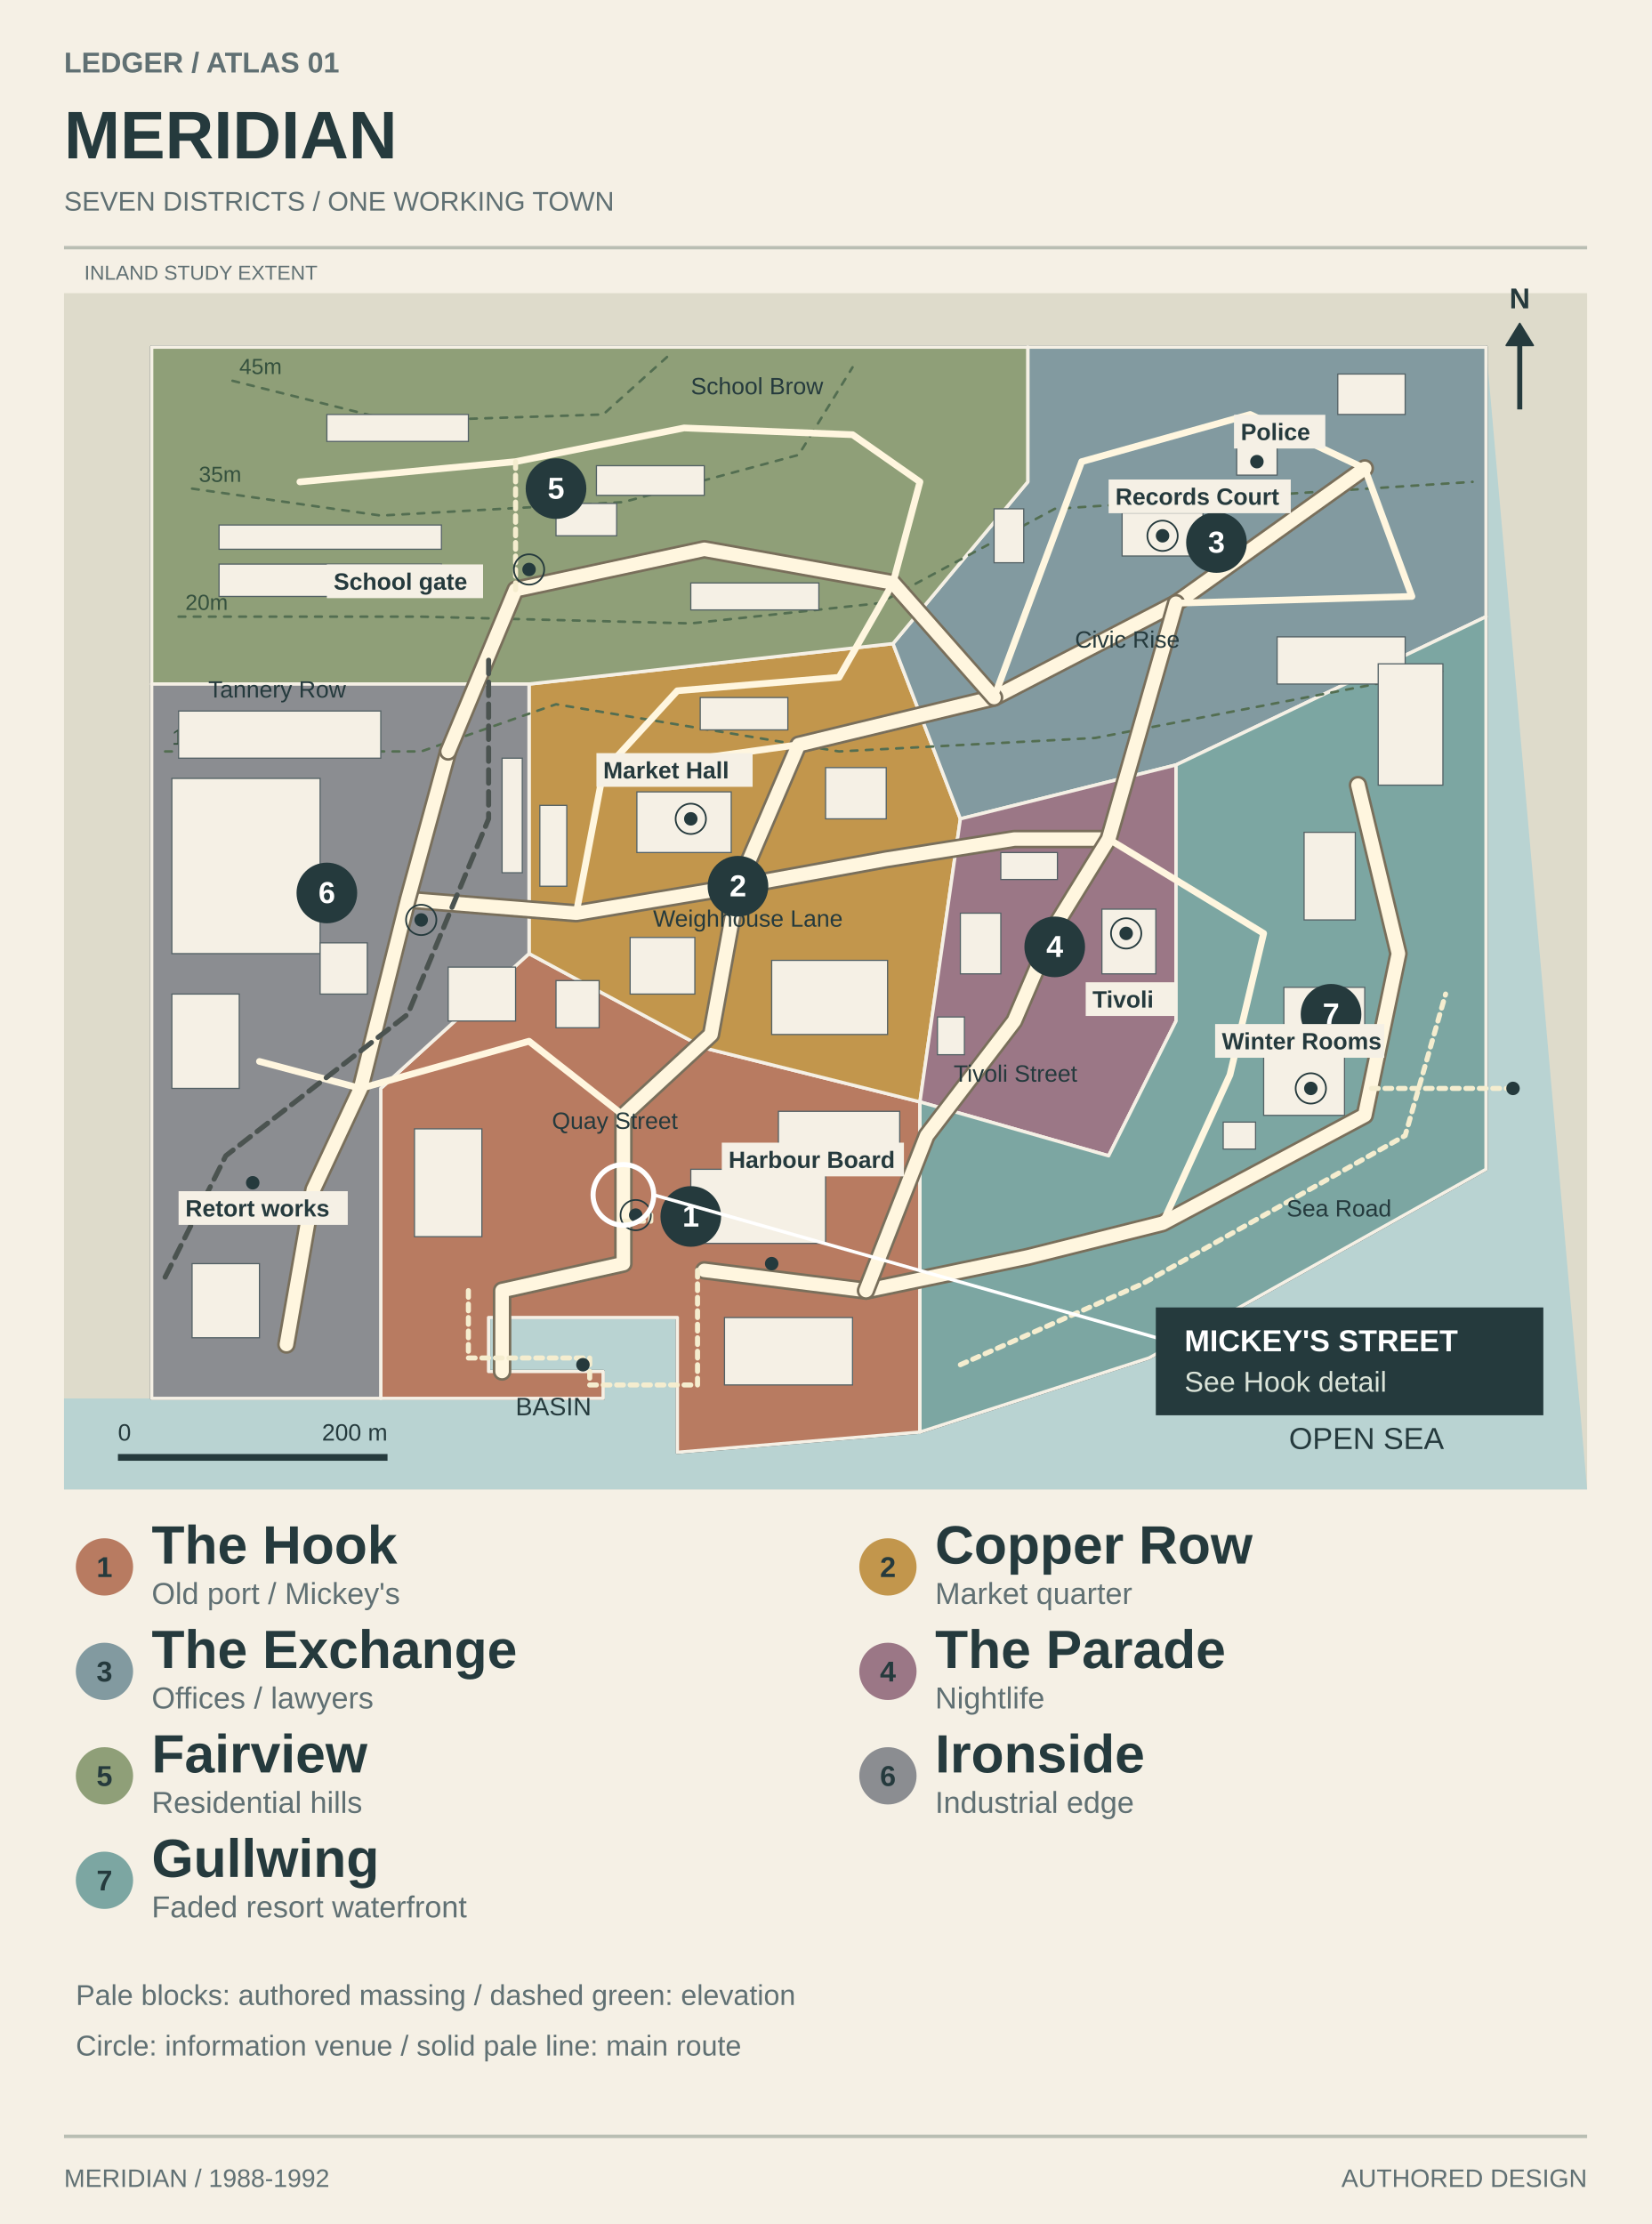
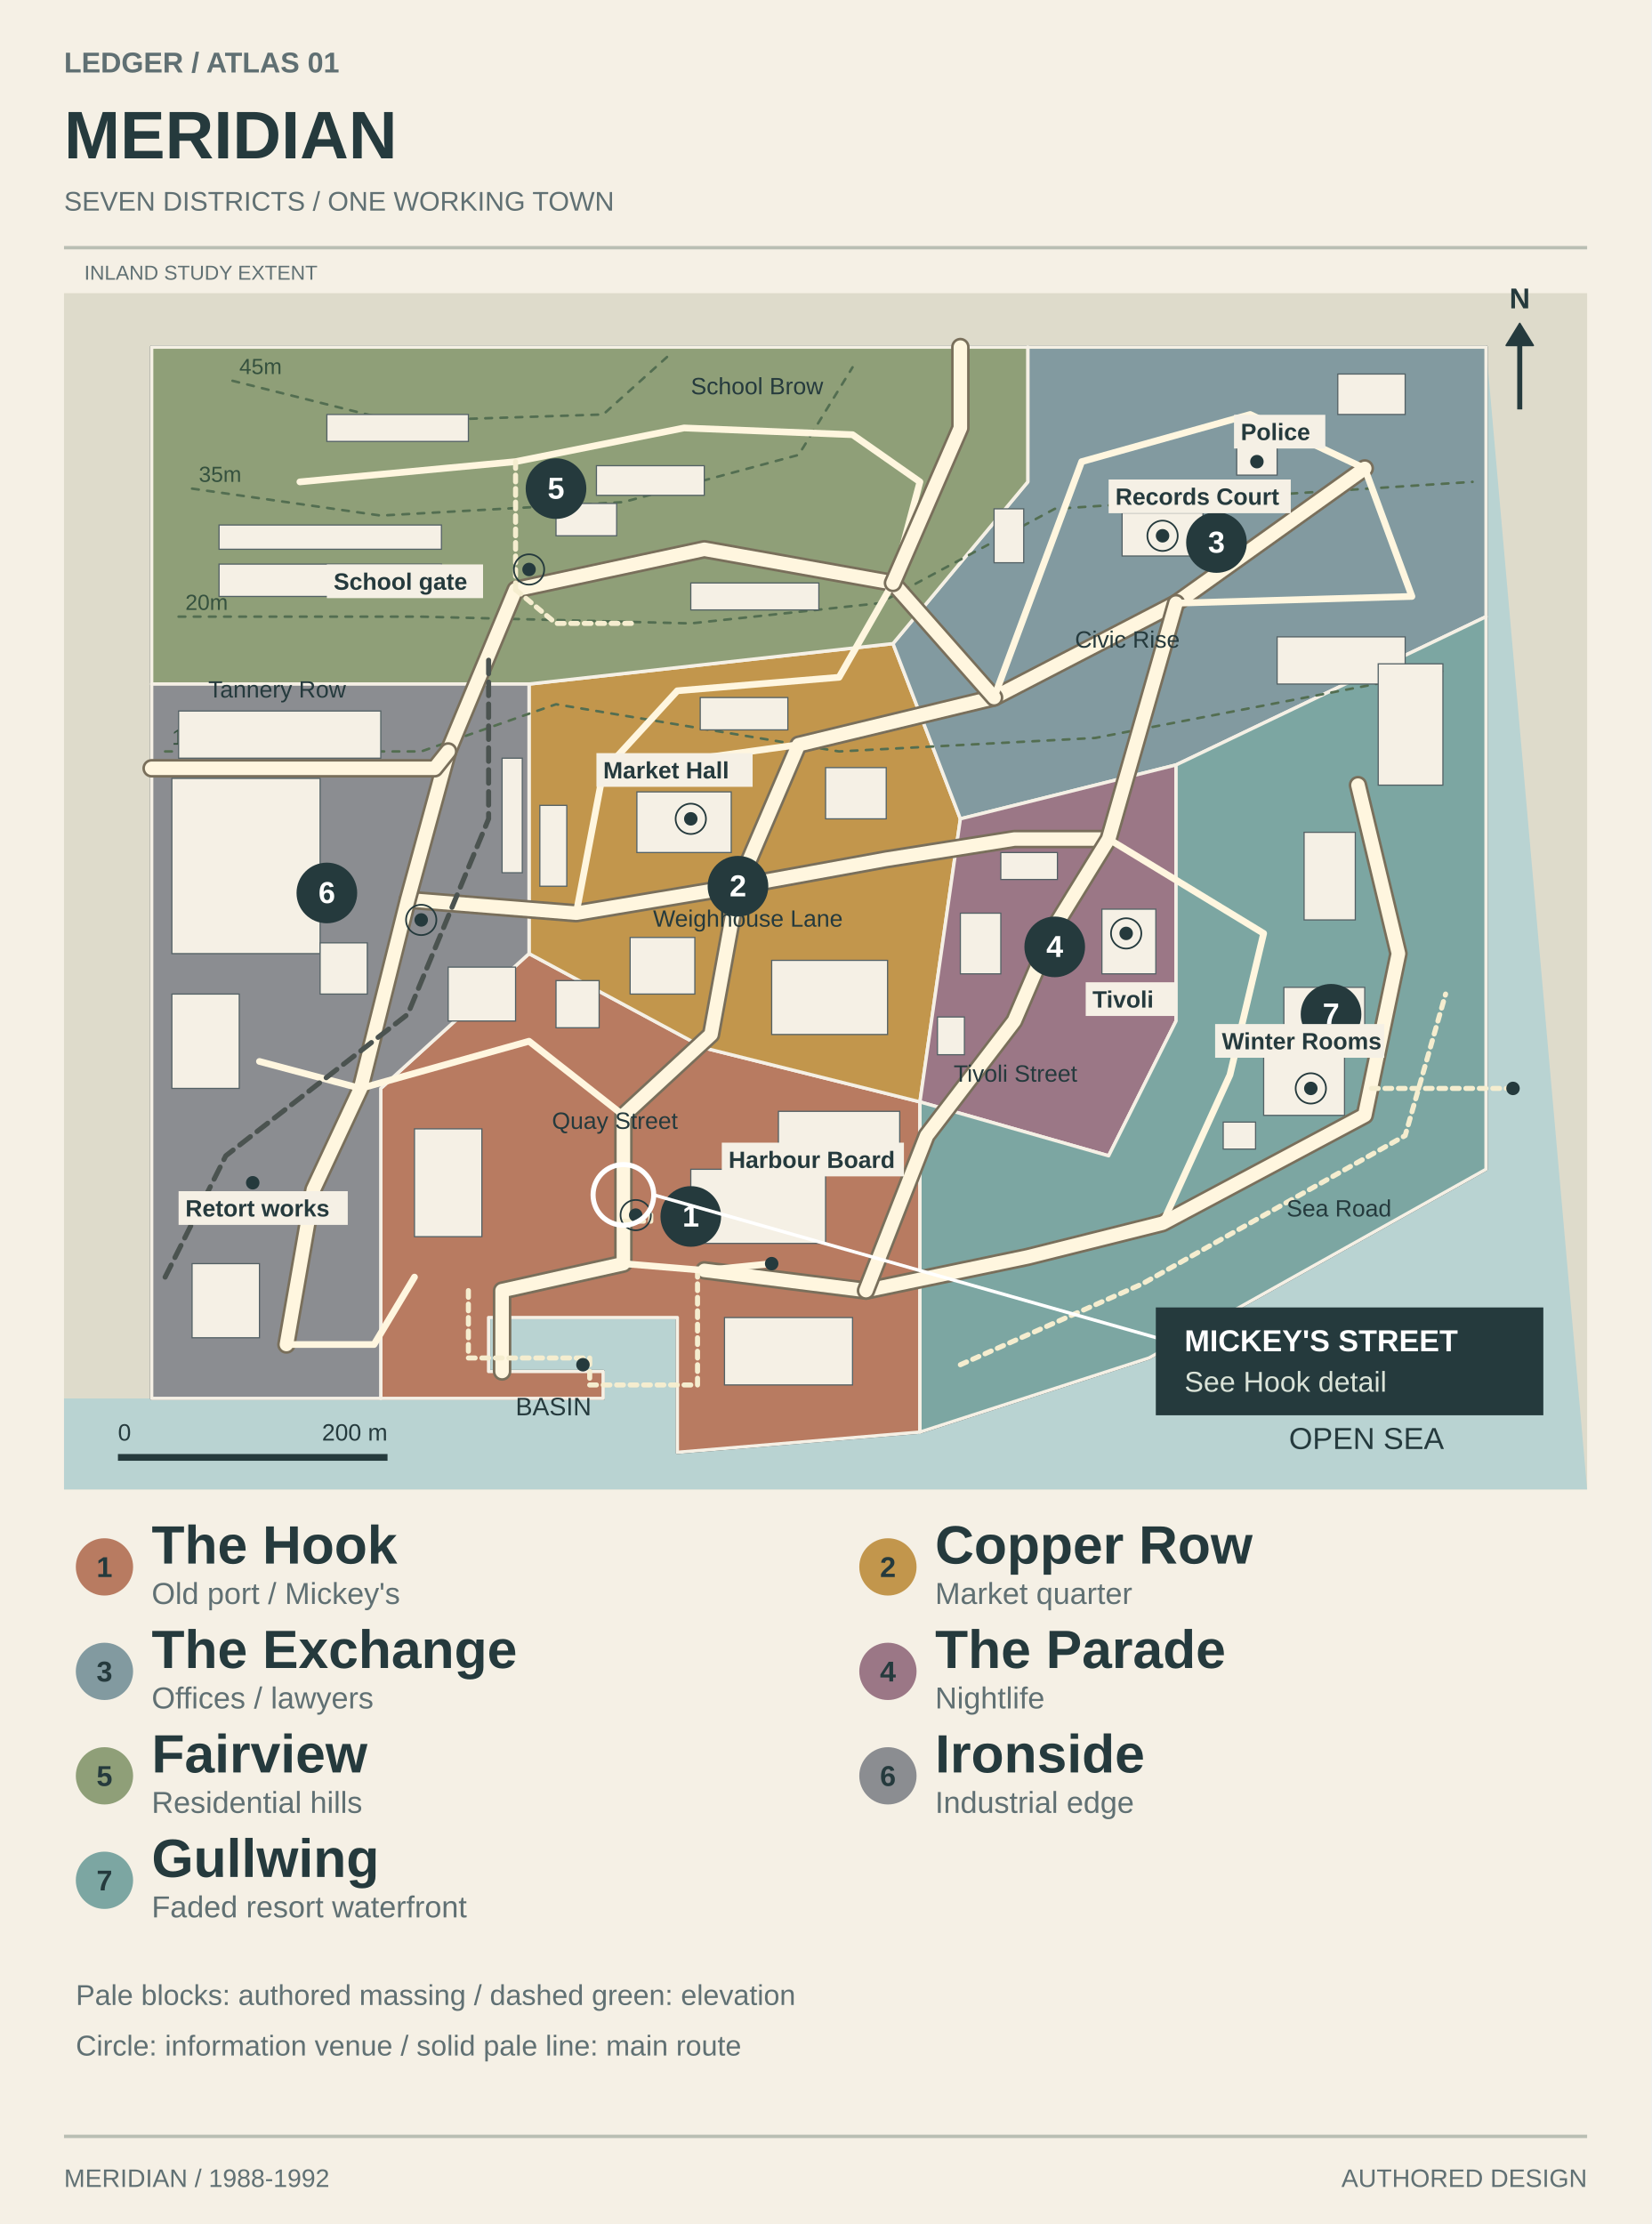
<svg xmlns="http://www.w3.org/2000/svg" width="980" height="1320" viewBox="0 0 980 1320">
  <style>text{font-family:Arial,Helvetica,sans-serif}</style>
  <rect x="0" y="0" width="980" height="1320" fill="#f5f0e5" stroke="none" stroke-width="1" />
  <text x="38" y="43" font-size="17" fill="#607073" text-anchor="start" font-weight="700">LEDGER  /  ATLAS 01</text>
  <text x="38" y="94" font-size="40" fill="#253a3d" text-anchor="start" font-weight="700">MERIDIAN</text>
  <text x="38" y="125" font-size="16" fill="#607073" text-anchor="start" font-weight="400">SEVEN DISTRICTS / ONE WORKING TOWN</text>
  <path d="M38,147 L942,147" fill="none" stroke="#b9beb3" stroke-width="2" />
  <rect x="38" y="174" width="904" height="710" fill="#dedbcb" stroke="none" stroke-width="1" />
  <path d="M90.0,830.0 L290.0,830.0 L358.0,830.0 L358.0,814.0 L290.0,814.0 L290.0,782.0 L402.0,782.0 L402.0,862.0 L546.0,850.0 L682.0,806.0 L882.0,694.0 L882.0,206.0 L942,884 L38,884 L38,830.0 Z" fill="#b9d3d2" stroke="none" stroke-width="0" stroke-linejoin="round" stroke-linecap="round" />
  <path d="M90.0,830.0 L290.0,830.0 L358.0,830.0 L358.0,814.0 L290.0,814.0 L290.0,782.0 L402.0,782.0 L402.0,862.0 L546.0,850.0 L682.0,806.0 L882.0,694.0 L882.0,206.0 L90.0,206.0 Z" fill="#f5f0e5" stroke="#253a3d" stroke-width="2" stroke-linejoin="round" stroke-linecap="round" />
  <path d="M226.0,830.0 L290.0,830.0 L358.0,830.0 L358.0,814.0 L290.0,814.0 L290.0,782.0 L402.0,782.0 L402.0,862.0 L546.0,850.0 L546.0,654.0 L418.0,622.0 L314.0,566.0 L226.0,646.0 Z" fill="#b87b61" stroke="#f5f0e5" stroke-width="2" stroke-linejoin="round" stroke-linecap="round" />
  <path d="M314.0,566.0 L418.0,622.0 L546.0,654.0 L570.0,486.0 L530.0,382.0 L314.0,406.0 Z" fill="#c2964c" stroke="#f5f0e5" stroke-width="2" stroke-linejoin="round" stroke-linecap="round" />
  <path d="M530.0,382.0 L570.0,486.0 L698.0,454.0 L882.0,366.0 L882.0,206.0 L610.0,206.0 L610.0,286.0 Z" fill="#829aa0" stroke="#f5f0e5" stroke-width="2" stroke-linejoin="round" stroke-linecap="round" />
  <path d="M546.0,654.0 L658.0,686.0 L698.0,606.0 L698.0,454.0 L570.0,486.0 Z" fill="#9b7786" stroke="#f5f0e5" stroke-width="2" stroke-linejoin="round" stroke-linecap="round" />
  <path d="M90.0,406.0 L314.0,406.0 L530.0,382.0 L610.0,286.0 L610.0,206.0 L90.0,206.0 Z" fill="#8f9f78" stroke="#f5f0e5" stroke-width="2" stroke-linejoin="round" stroke-linecap="round" />
  <path d="M90.0,830.0 L226.0,830.0 L226.0,646.0 L314.0,566.0 L314.0,406.0 L90.0,406.0 Z" fill="#8b8d91" stroke="#f5f0e5" stroke-width="2" stroke-linejoin="round" stroke-linecap="round" />
  <path d="M546.0,850.0 L682.0,806.0 L882.0,694.0 L882.0,366.0 L698.0,454.0 L698.0,606.0 L658.0,686.0 L546.0,654.0 Z" fill="#7ca6a2" stroke="#f5f0e5" stroke-width="2" stroke-linejoin="round" stroke-linecap="round" />
  <path d="M98.0,446.0 L250.0,446.0 L330.0,418.0 L498.0,446.0 L650.0,438.0 L858.0,398.0" fill="none" stroke="#536e51" stroke-width="1.5" stroke-linejoin="round" stroke-linecap="round" stroke-dasharray="4 5" />
  <text x="102.0" y="442.0" font-size="13" fill="#35513e" text-anchor="start" font-weight="400">10m</text>
  <path d="M106.0,366.0 L250.0,366.0 L410.0,370.0 L522.0,358.0 L626.0,302.0 L874.0,286.0" fill="none" stroke="#536e51" stroke-width="1.5" stroke-linejoin="round" stroke-linecap="round" stroke-dasharray="4 5" />
  <text x="110.0" y="362.0" font-size="13" fill="#35513e" text-anchor="start" font-weight="400">20m</text>
  <path d="M114.0,290.0 L226.0,306.0 L370.0,298.0 L474.0,270.0 L506.0,218.0" fill="none" stroke="#536e51" stroke-width="1.5" stroke-linejoin="round" stroke-linecap="round" stroke-dasharray="4 5" />
  <text x="118.0" y="286.0" font-size="13" fill="#35513e" text-anchor="start" font-weight="400">35m</text>
  <path d="M138.0,226.0 L234.0,250.0 L358.0,246.0 L398.0,210.0" fill="none" stroke="#536e51" stroke-width="1.5" stroke-linejoin="round" stroke-linecap="round" stroke-dasharray="4 5" />
  <text x="142.0" y="222.0" font-size="13" fill="#35513e" text-anchor="start" font-weight="400">45m</text>
  <rect x="102.0" y="462.0" width="88.0" height="104.0" fill="#f5f0e5" stroke="#536165" stroke-width="0.7" />
  <rect x="102.0" y="590.0" width="40.0" height="56.0" fill="#f5f0e5" stroke="#536165" stroke-width="0.7" />
  <rect x="114.0" y="750.0" width="40.0" height="44.0" fill="#f5f0e5" stroke="#536165" stroke-width="0.7" />
  <rect x="190.0" y="559.6" width="28.0" height="30.4" fill="#f5f0e5" stroke="#536165" stroke-width="0.7" />
  <rect x="106.0" y="422.0" width="120.0" height="28.0" fill="#f5f0e5" stroke="#536165" stroke-width="0.7" />
  <rect x="298.0" y="450.0" width="12.0" height="68.0" fill="#f5f0e5" stroke="#536165" stroke-width="0.7" />
  <rect x="246.0" y="670.0" width="40.0" height="64.0" fill="#f5f0e5" stroke="#536165" stroke-width="0.7" />
  <rect x="266.0" y="574.0" width="40.0" height="32.0" fill="#f5f0e5" stroke="#536165" stroke-width="0.7" />
  <rect x="330.0" y="582.0" width="25.6" height="28.0" fill="#f5f0e5" stroke="#536165" stroke-width="0.7" />
  <rect x="410.0" y="694.0" width="80.0" height="44.0" fill="#f5f0e5" stroke="#536165" stroke-width="0.7" />
  <rect x="430.0" y="782.0" width="76.0" height="40.0" fill="#f5f0e5" stroke="#536165" stroke-width="0.7" />
  <rect x="462.0" y="659.6" width="72.0" height="22.4" fill="#f5f0e5" stroke="#536165" stroke-width="0.7" />
  <rect x="378.0" y="470.0" width="56.0" height="36.0" fill="#f5f0e5" stroke="#536165" stroke-width="0.7" />
  <rect x="490.0" y="455.6" width="36.0" height="30.4" fill="#f5f0e5" stroke="#536165" stroke-width="0.7" />
  <rect x="374.0" y="556.4" width="38.4" height="33.6" fill="#f5f0e5" stroke="#536165" stroke-width="0.7" />
  <rect x="458.0" y="570.0" width="68.8" height="44.0" fill="#f5f0e5" stroke="#536165" stroke-width="0.7" />
  <rect x="415.6" y="414.0" width="52.0" height="19.2" fill="#f5f0e5" stroke="#536165" stroke-width="0.7" />
  <rect x="320.4" y="478.0" width="16.0" height="48.0" fill="#f5f0e5" stroke="#536165" stroke-width="0.7" />
  <rect x="130.0" y="334.8" width="132.0" height="19.2" fill="#f5f0e5" stroke="#536165" stroke-width="0.7" />
  <rect x="130.0" y="311.6" width="132.0" height="14.4" fill="#f5f0e5" stroke="#536165" stroke-width="0.7" />
  <rect x="194.0" y="246.0" width="84.0" height="16.0" fill="#f5f0e5" stroke="#536165" stroke-width="0.7" />
  <rect x="354.0" y="276.4" width="64.0" height="17.6" fill="#f5f0e5" stroke="#536165" stroke-width="0.7" />
  <rect x="410.0" y="346.0" width="76.0" height="16.0" fill="#f5f0e5" stroke="#536165" stroke-width="0.7" />
  <rect x="330.0" y="298.8" width="36.0" height="19.2" fill="#f5f0e5" stroke="#536165" stroke-width="0.7" />
  <rect x="666.0" y="304.4" width="48.0" height="25.6" fill="#f5f0e5" stroke="#536165" stroke-width="0.7" />
  <rect x="734.0" y="262.0" width="24.0" height="20.0" fill="#f5f0e5" stroke="#536165" stroke-width="0.7" />
  <rect x="794.0" y="222.0" width="40.0" height="24.0" fill="#f5f0e5" stroke="#536165" stroke-width="0.7" />
  <rect x="590.0" y="302.0" width="17.6" height="32.0" fill="#f5f0e5" stroke="#536165" stroke-width="0.7" />
  <rect x="758.0" y="378.0" width="76.0" height="28.0" fill="#f5f0e5" stroke="#536165" stroke-width="0.7" />
  <rect x="654.0" y="539.6" width="32.0" height="38.4" fill="#f5f0e5" stroke="#536165" stroke-width="0.7" />
  <rect x="570.0" y="542.0" width="24.0" height="36.0" fill="#f5f0e5" stroke="#536165" stroke-width="0.7" />
  <rect x="556.4" y="603.6" width="16.0" height="22.4" fill="#f5f0e5" stroke="#536165" stroke-width="0.7" />
  <rect x="594.0" y="506.0" width="33.6" height="16.0" fill="#f5f0e5" stroke="#536165" stroke-width="0.7" />
  <rect x="750.0" y="623.6" width="48.0" height="38.4" fill="#f5f0e5" stroke="#536165" stroke-width="0.7" />
  <rect x="762.0" y="586.0" width="48.0" height="28.0" fill="#f5f0e5" stroke="#536165" stroke-width="0.7" />
  <rect x="774.0" y="494.0" width="30.4" height="52.0" fill="#f5f0e5" stroke="#536165" stroke-width="0.7" />
  <rect x="726.0" y="666.0" width="19.2" height="16.0" fill="#f5f0e5" stroke="#536165" stroke-width="0.7" />
  <rect x="818.0" y="394.0" width="38.4" height="72.0" fill="#f5f0e5" stroke="#536165" stroke-width="0.7" />
  <path d="M298.0,814.0 L298.0,766.0 L370.0,750.0 L370.0,726.0 L370.0,692.4 L370.0,662.0 L422.0,614.0 L438.0,526.0" fill="none" stroke="#796f5b" stroke-width="11" stroke-linejoin="round" stroke-linecap="round" />
  <path d="M298.0,814.0 L298.0,766.0 L370.0,750.0 L370.0,726.0 L370.0,692.4 L370.0,662.0 L422.0,614.0 L438.0,526.0" fill="none" stroke="#fff6df" stroke-width="8" stroke-linejoin="round" stroke-linecap="round" />
  <path d="M242.0,534.0 L342.0,542.0 L438.0,526.0 L526.0,510.0 L602.0,498.0 L658.0,498.0" fill="none" stroke="#796f5b" stroke-width="11" stroke-linejoin="round" stroke-linecap="round" />
  <path d="M242.0,534.0 L342.0,542.0 L438.0,526.0 L526.0,510.0 L602.0,498.0 L658.0,498.0" fill="none" stroke="#fff6df" stroke-width="8" stroke-linejoin="round" stroke-linecap="round" />
  <path d="M170.0,798.0 L186.0,706.0 L214.0,646.0 L242.0,534.0 L266.0,446.0" fill="none" stroke="#796f5b" stroke-width="11" stroke-linejoin="round" stroke-linecap="round" />
  <path d="M170.0,798.0 L186.0,706.0 L214.0,646.0 L242.0,534.0 L266.0,446.0" fill="none" stroke="#fff6df" stroke-width="8" stroke-linejoin="round" stroke-linecap="round" />
  <path d="M438.0,526.0 L474.0,442.0 L590.0,414.0 L698.0,358.0 L810.0,278.0" fill="none" stroke="#796f5b" stroke-width="11" stroke-linejoin="round" stroke-linecap="round" />
  <path d="M438.0,526.0 L474.0,442.0 L590.0,414.0 L698.0,358.0 L810.0,278.0" fill="none" stroke="#fff6df" stroke-width="8" stroke-linejoin="round" stroke-linecap="round" />
  <path d="M418.0,754.0 L514.0,766.0 L610.0,746.0 L690.0,726.0 L810.0,662.0 L830.0,566.0 L806.0,466.0" fill="none" stroke="#796f5b" stroke-width="11" stroke-linejoin="round" stroke-linecap="round" />
  <path d="M418.0,754.0 L514.0,766.0 L610.0,746.0 L690.0,726.0 L810.0,662.0 L830.0,566.0 L806.0,466.0" fill="none" stroke="#fff6df" stroke-width="8" stroke-linejoin="round" stroke-linecap="round" />
  <path d="M514.0,766.0 L550.0,674.0 L602.0,606.0 L626.0,550.0 L658.0,498.0 L698.0,358.0" fill="none" stroke="#796f5b" stroke-width="11" stroke-linejoin="round" stroke-linecap="round" />
  <path d="M514.0,766.0 L550.0,674.0 L602.0,606.0 L626.0,550.0 L658.0,498.0 L698.0,358.0" fill="none" stroke="#fff6df" stroke-width="8" stroke-linejoin="round" stroke-linecap="round" />
  <path d="M266.0,446.0 L306.0,350.0 L418.0,326.0 L530.0,346.0 L590.0,414.0" fill="none" stroke="#796f5b" stroke-width="11" stroke-linejoin="round" stroke-linecap="round" />
  <path d="M266.0,446.0 L306.0,350.0 L418.0,326.0 L530.0,346.0 L590.0,414.0" fill="none" stroke="#fff6df" stroke-width="8" stroke-linejoin="round" stroke-linecap="round" />
  <path d="M178.0,286.0 L306.0,274.0 L406.0,254.0 L506.0,258.0 L546.0,286.0 L530.0,346.0" fill="none" stroke="#fff6df" stroke-width="4" stroke-linejoin="round" stroke-linecap="round" />
  <path d="M154.0,630.0 L214.0,646.0 L314.0,618.0 L370.0,662.0" fill="none" stroke="#fff6df" stroke-width="4" stroke-linejoin="round" stroke-linecap="round" />
  <path d="M342.0,542.0 L358.0,458.0 L474.0,442.0" fill="none" stroke="#fff6df" stroke-width="4" stroke-linejoin="round" stroke-linecap="round" />
  <path d="M358.0,458.0 L402.0,410.0 L498.0,402.0 L530.0,346.0" fill="none" stroke="#fff6df" stroke-width="4" stroke-linejoin="round" stroke-linecap="round" />
  <path d="M590.0,414.0 L642.0,274.0 L742.0,246.0 L810.0,278.0 L838.0,354.0 L698.0,358.0" fill="none" stroke="#fff6df" stroke-width="4" stroke-linejoin="round" stroke-linecap="round" />
  <path d="M690.0,726.0 L730.0,638.0 L750.0,554.0 L658.0,498.0" fill="none" stroke="#fff6df" stroke-width="4" stroke-linejoin="round" stroke-linecap="round" />
  <path d="M306.0,350.0 L306.0,274.0" fill="none" stroke="#f5edcf" stroke-width="3" stroke-linejoin="round" stroke-linecap="round" stroke-dasharray="4 4" />
  <path d="M570.0,810.0 L678.0,762.0 L834.0,674.0 L858.0,590.0" fill="none" stroke="#f5edcf" stroke-width="3" stroke-linejoin="round" stroke-linecap="round" stroke-dasharray="4 4" />
  <path d="M278.0,766.0 L278.0,806.0 L350.0,806.0 L350.0,822.0 L414.0,822.0 L414.0,754.0" fill="none" stroke="#f5edcf" stroke-width="3" stroke-linejoin="round" stroke-linecap="round" stroke-dasharray="4 4" />
  <path d="M370.0,724.8 L386.26,724.8 L386.26,719.44 L385.3,719.44" fill="none" stroke="#f5edcf" stroke-width="3" stroke-linejoin="round" stroke-linecap="round" stroke-dasharray="4 4" />
  <path d="M814.0,646.0 L858.0,646.0 L898.0,646.0" fill="none" stroke="#f5edcf" stroke-width="3" stroke-linejoin="round" stroke-linecap="round" stroke-dasharray="4 4" />
+   <path d="M370.0,750.0 L418.0,754.0 L458.0,750.0" fill="none" stroke="#fff6df" stroke-width="4" stroke-linejoin="round" stroke-linecap="round" />
+   <path d="M90.0,456.0 L258.0,456.0 L266.0,446.0" fill="none" stroke="#796f5b" stroke-width="11" stroke-linejoin="round" stroke-linecap="round" />
+   <path d="M90.0,456.0 L258.0,456.0 L266.0,446.0" fill="none" stroke="#fff6df" stroke-width="8" stroke-linejoin="round" stroke-linecap="round" />
+   <path d="M530.0,346.0 L570.0,254.0 L570.0,206.0" fill="none" stroke="#796f5b" stroke-width="11" stroke-linejoin="round" stroke-linecap="round" />
+   <path d="M530.0,346.0 L570.0,254.0 L570.0,206.0" fill="none" stroke="#fff6df" stroke-width="8" stroke-linejoin="round" stroke-linecap="round" />
+   <path d="M170.0,798.0 L222.0,798.0 L246.0,758.0" fill="none" stroke="#fff6df" stroke-width="4" stroke-linejoin="round" stroke-linecap="round" />
+   <path d="M306.0,350.0 L330.0,370.0 L378.0,370.0" fill="none" stroke="#f5edcf" stroke-width="3" stroke-linejoin="round" stroke-linecap="round" stroke-dasharray="4 4" />
  <path d="M98.0,758.0 L134.0,686.0 L242.0,602.0 L290.0,486.0 L290.0,390.0" fill="none" stroke="#4b5350" stroke-width="3" stroke-linejoin="round" stroke-linecap="round" stroke-dasharray="8 5" />
  <text x="123.6" y="414.0" font-size="14" fill="#253a3d" text-anchor="start" font-weight="400">Tannery Row</text>
  <text x="327.6" y="670.0" font-size="14" fill="#253a3d" text-anchor="start" font-weight="400">Quay Street</text>
  <text x="387.6" y="550.0" font-size="14" fill="#253a3d" text-anchor="start" font-weight="400">Weighhouse Lane</text>
  <text x="638.0" y="384.4" font-size="14" fill="#253a3d" text-anchor="start" font-weight="400">Civic Rise</text>
  <text x="763.6" y="722.0" font-size="14" fill="#253a3d" text-anchor="start" font-weight="400">Sea Road</text>
  <text x="410.0" y="234.0" font-size="14" fill="#253a3d" text-anchor="start" font-weight="400">School Brow</text>
  <text x="566.0" y="642.0" font-size="14" fill="#253a3d" text-anchor="start" font-weight="400">Tivoli Street</text>
  <circle cx="410.0" cy="722.0" r="18" fill="#253a3d" stroke="none" stroke-width="1" />
  <text x="410.0" y="728.0" font-size="18" fill="white" text-anchor="middle" font-weight="700">1</text>
  <circle cx="438.0" cy="526.0" r="18" fill="#253a3d" stroke="none" stroke-width="1" />
  <text x="438.0" y="532.0" font-size="18" fill="white" text-anchor="middle" font-weight="700">2</text>
  <circle cx="722.0" cy="322.0" r="18" fill="#253a3d" stroke="none" stroke-width="1" />
  <text x="722.0" y="328.0" font-size="18" fill="white" text-anchor="middle" font-weight="700">3</text>
  <circle cx="626.0" cy="562.0" r="18" fill="#253a3d" stroke="none" stroke-width="1" />
  <text x="626.0" y="568.0" font-size="18" fill="white" text-anchor="middle" font-weight="700">4</text>
  <circle cx="330.0" cy="290.0" r="18" fill="#253a3d" stroke="none" stroke-width="1" />
  <text x="330.0" y="296.0" font-size="18" fill="white" text-anchor="middle" font-weight="700">5</text>
  <circle cx="194.0" cy="530.0" r="18" fill="#253a3d" stroke="none" stroke-width="1" />
  <text x="194.0" y="536.0" font-size="18" fill="white" text-anchor="middle" font-weight="700">6</text>
  <circle cx="790.0" cy="602.0" r="18" fill="#253a3d" stroke="none" stroke-width="1" />
  <text x="790.0" y="608.0" font-size="18" fill="white" text-anchor="middle" font-weight="700">7</text>
  <circle cx="377.3" cy="721.2" r="4" fill="#253a3d" stroke="none" stroke-width="1" />
  <circle cx="377.3" cy="721.2" r="9" fill="none" stroke="#253a3d" stroke-width="1" />
  <circle cx="346.0" cy="810.0" r="4" fill="#253a3d" stroke="none" stroke-width="1" />
  <circle cx="458.0" cy="750.0" r="4" fill="#253a3d" stroke="none" stroke-width="1" />
  <circle cx="410.0" cy="486.0" r="4" fill="#253a3d" stroke="none" stroke-width="1" />
  <circle cx="410.0" cy="486.0" r="9" fill="none" stroke="#253a3d" stroke-width="1" />
  <circle cx="690.0" cy="318.0" r="4" fill="#253a3d" stroke="none" stroke-width="1" />
  <circle cx="690.0" cy="318.0" r="9" fill="none" stroke="#253a3d" stroke-width="1" />
  <circle cx="746.0" cy="274.0" r="4" fill="#253a3d" stroke="none" stroke-width="1" />
  <circle cx="668.4" cy="554.0" r="4" fill="#253a3d" stroke="none" stroke-width="1" />
  <circle cx="668.4" cy="554.0" r="9" fill="none" stroke="#253a3d" stroke-width="1" />
  <circle cx="314.0" cy="338.0" r="4" fill="#253a3d" stroke="none" stroke-width="1" />
  <circle cx="314.0" cy="338.0" r="9" fill="none" stroke="#253a3d" stroke-width="1" />
  <circle cx="250.0" cy="546.0" r="4" fill="#253a3d" stroke="none" stroke-width="1" />
  <circle cx="250.0" cy="546.0" r="9" fill="none" stroke="#253a3d" stroke-width="1" />
  <circle cx="150.0" cy="702.0" r="4" fill="#253a3d" stroke="none" stroke-width="1" />
  <circle cx="778.0" cy="646.0" r="4" fill="#253a3d" stroke="none" stroke-width="1" />
  <circle cx="778.0" cy="646.0" r="9" fill="none" stroke="#253a3d" stroke-width="1" />
  <circle cx="898.0" cy="646.0" r="4" fill="#253a3d" stroke="none" stroke-width="1" />
  <rect x="106.0" y="707.0" width="100.4" height="20" fill="#f5f0e5" stroke="none" stroke-width="1" />
  <text x="110.0" y="722.0" font-size="14" fill="#253a3d" text-anchor="start" font-weight="700">Retort works</text>
  <rect x="354.0" y="447.0" width="92.7" height="20" fill="#f5f0e5" stroke="none" stroke-width="1" />
  <text x="358.0" y="462.0" font-size="14" fill="#253a3d" text-anchor="start" font-weight="700">Market Hall</text>
  <rect x="194.0" y="335.0" width="92.7" height="20" fill="#f5f0e5" stroke="none" stroke-width="1" />
  <text x="198.0" y="350.0" font-size="14" fill="#253a3d" text-anchor="start" font-weight="700">School gate</text>
  <rect x="658.0" y="284.6" width="108.1" height="20" fill="#f5f0e5" stroke="none" stroke-width="1" />
  <text x="662.0" y="299.6" font-size="14" fill="#253a3d" text-anchor="start" font-weight="700">Records Court</text>
  <rect x="732.4" y="246.2" width="54.2" height="20" fill="#f5f0e5" stroke="none" stroke-width="1" />
  <text x="736.4" y="261.2" font-size="14" fill="#253a3d" text-anchor="start" font-weight="700">Police</text>
  <rect x="644.4" y="583.0" width="54.2" height="20" fill="#f5f0e5" stroke="none" stroke-width="1" />
  <text x="648.4" y="598.0" font-size="14" fill="#253a3d" text-anchor="start" font-weight="700">Tivoli</text>
  <rect x="721.2" y="607.8" width="100.4" height="20" fill="#f5f0e5" stroke="none" stroke-width="1" />
  <text x="725.2" y="622.8" font-size="14" fill="#253a3d" text-anchor="start" font-weight="700">Winter Rooms</text>
  <rect x="428.4" y="678.2" width="108.1" height="20" fill="#f5f0e5" stroke="none" stroke-width="1" />
  <text x="432.4" y="693.2" font-size="14" fill="#253a3d" text-anchor="start" font-weight="700">Harbour Board</text>
  <circle cx="370.0" cy="709.2" r="18" fill="none" stroke="#fff" stroke-width="3" />
  <path d="M388.0,709.2 L690,795" fill="none" stroke="white" stroke-width="2" />
  <rect x="686" y="776" width="230" height="64" fill="#253a3d" stroke="none" stroke-width="1" />
  <text x="703" y="802" font-size="18" fill="#fff" text-anchor="start" font-weight="700">MICKEY'S STREET</text>
  <text x="703" y="826" font-size="17" fill="#dae3d8" text-anchor="start" font-weight="400">See Hook detail</text>
  <text x="306" y="840" font-size="15" fill="#253a3d" text-anchor="start" font-weight="400">BASIN</text>
  <text x="765" y="860" font-size="18" fill="#253a3d" text-anchor="start" font-weight="400">OPEN SEA</text>
  <text x="50" y="166" font-size="12" fill="#607073" text-anchor="start" font-weight="400">INLAND STUDY EXTENT</text>
  <path d="M902,243 L902,194" fill="none" stroke="#253a3d" stroke-width="3" />
  <path d="M894,205 L902,192 L910,205 Z" fill="#253a3d" stroke="#253a3d" stroke-width="1" stroke-linejoin="round" stroke-linecap="round" />
  <text x="902" y="183" font-size="17" fill="#253a3d" text-anchor="middle" font-weight="700">N</text>
  <path d="M70,865 L230,865" fill="none" stroke="#253a3d" stroke-width="4" />
  <text x="70" y="855" font-size="14" fill="#253a3d" text-anchor="start" font-weight="400">0</text>
  <text x="230" y="855" font-size="14" fill="#253a3d" text-anchor="end" font-weight="400">200 m</text>
  <circle cx="62" cy="930" r="17" fill="#b87b61" stroke="none" stroke-width="1" />
  <text x="62" y="936" font-size="17" fill="#253a3d" text-anchor="middle" font-weight="700">1</text>
  <text x="90" y="928" font-size="32" fill="#253a3d" text-anchor="start" font-weight="700">The Hook</text>
  <text x="90" y="952" font-size="18" fill="#607073" text-anchor="start" font-weight="400">Old port / Mickey's</text>
  <circle cx="527" cy="930" r="17" fill="#c2964c" stroke="none" stroke-width="1" />
  <text x="527" y="936" font-size="17" fill="#253a3d" text-anchor="middle" font-weight="700">2</text>
  <text x="555" y="928" font-size="32" fill="#253a3d" text-anchor="start" font-weight="700">Copper Row</text>
  <text x="555" y="952" font-size="18" fill="#607073" text-anchor="start" font-weight="400">Market quarter</text>
  <circle cx="62" cy="992" r="17" fill="#829aa0" stroke="none" stroke-width="1" />
  <text x="62" y="998" font-size="17" fill="#253a3d" text-anchor="middle" font-weight="700">3</text>
  <text x="90" y="990" font-size="32" fill="#253a3d" text-anchor="start" font-weight="700">The Exchange</text>
  <text x="90" y="1014" font-size="18" fill="#607073" text-anchor="start" font-weight="400">Offices / lawyers</text>
  <circle cx="527" cy="992" r="17" fill="#9b7786" stroke="none" stroke-width="1" />
  <text x="527" y="998" font-size="17" fill="#253a3d" text-anchor="middle" font-weight="700">4</text>
  <text x="555" y="990" font-size="32" fill="#253a3d" text-anchor="start" font-weight="700">The Parade</text>
  <text x="555" y="1014" font-size="18" fill="#607073" text-anchor="start" font-weight="400">Nightlife</text>
  <circle cx="62" cy="1054" r="17" fill="#8f9f78" stroke="none" stroke-width="1" />
  <text x="62" y="1060" font-size="17" fill="#253a3d" text-anchor="middle" font-weight="700">5</text>
  <text x="90" y="1052" font-size="32" fill="#253a3d" text-anchor="start" font-weight="700">Fairview</text>
  <text x="90" y="1076" font-size="18" fill="#607073" text-anchor="start" font-weight="400">Residential hills</text>
  <circle cx="527" cy="1054" r="17" fill="#8b8d91" stroke="none" stroke-width="1" />
  <text x="527" y="1060" font-size="17" fill="#253a3d" text-anchor="middle" font-weight="700">6</text>
  <text x="555" y="1052" font-size="32" fill="#253a3d" text-anchor="start" font-weight="700">Ironside</text>
  <text x="555" y="1076" font-size="18" fill="#607073" text-anchor="start" font-weight="400">Industrial edge</text>
  <circle cx="62" cy="1116" r="17" fill="#7ca6a2" stroke="none" stroke-width="1" />
  <text x="62" y="1122" font-size="17" fill="#253a3d" text-anchor="middle" font-weight="700">7</text>
  <text x="90" y="1114" font-size="32" fill="#253a3d" text-anchor="start" font-weight="700">Gullwing</text>
  <text x="90" y="1138" font-size="18" fill="#607073" text-anchor="start" font-weight="400">Faded resort waterfront</text>
  <text x="45" y="1190" font-size="17" fill="#607073" text-anchor="start" font-weight="400">Pale blocks: authored massing  /  dashed green: elevation</text>
  <text x="45" y="1220" font-size="17" fill="#607073" text-anchor="start" font-weight="400">Circle: information venue  /  solid pale line: main route</text>
  <path d="M38,1268 L942,1268" fill="none" stroke="#b9beb3" stroke-width="2" />
  <text x="38" y="1298" font-size="15" fill="#607073" text-anchor="start" font-weight="400">MERIDIAN  /  1988-1992</text>
  <text x="942" y="1298" font-size="15" fill="#607073" text-anchor="end" font-weight="400">AUTHORED DESIGN</text>
</svg>
